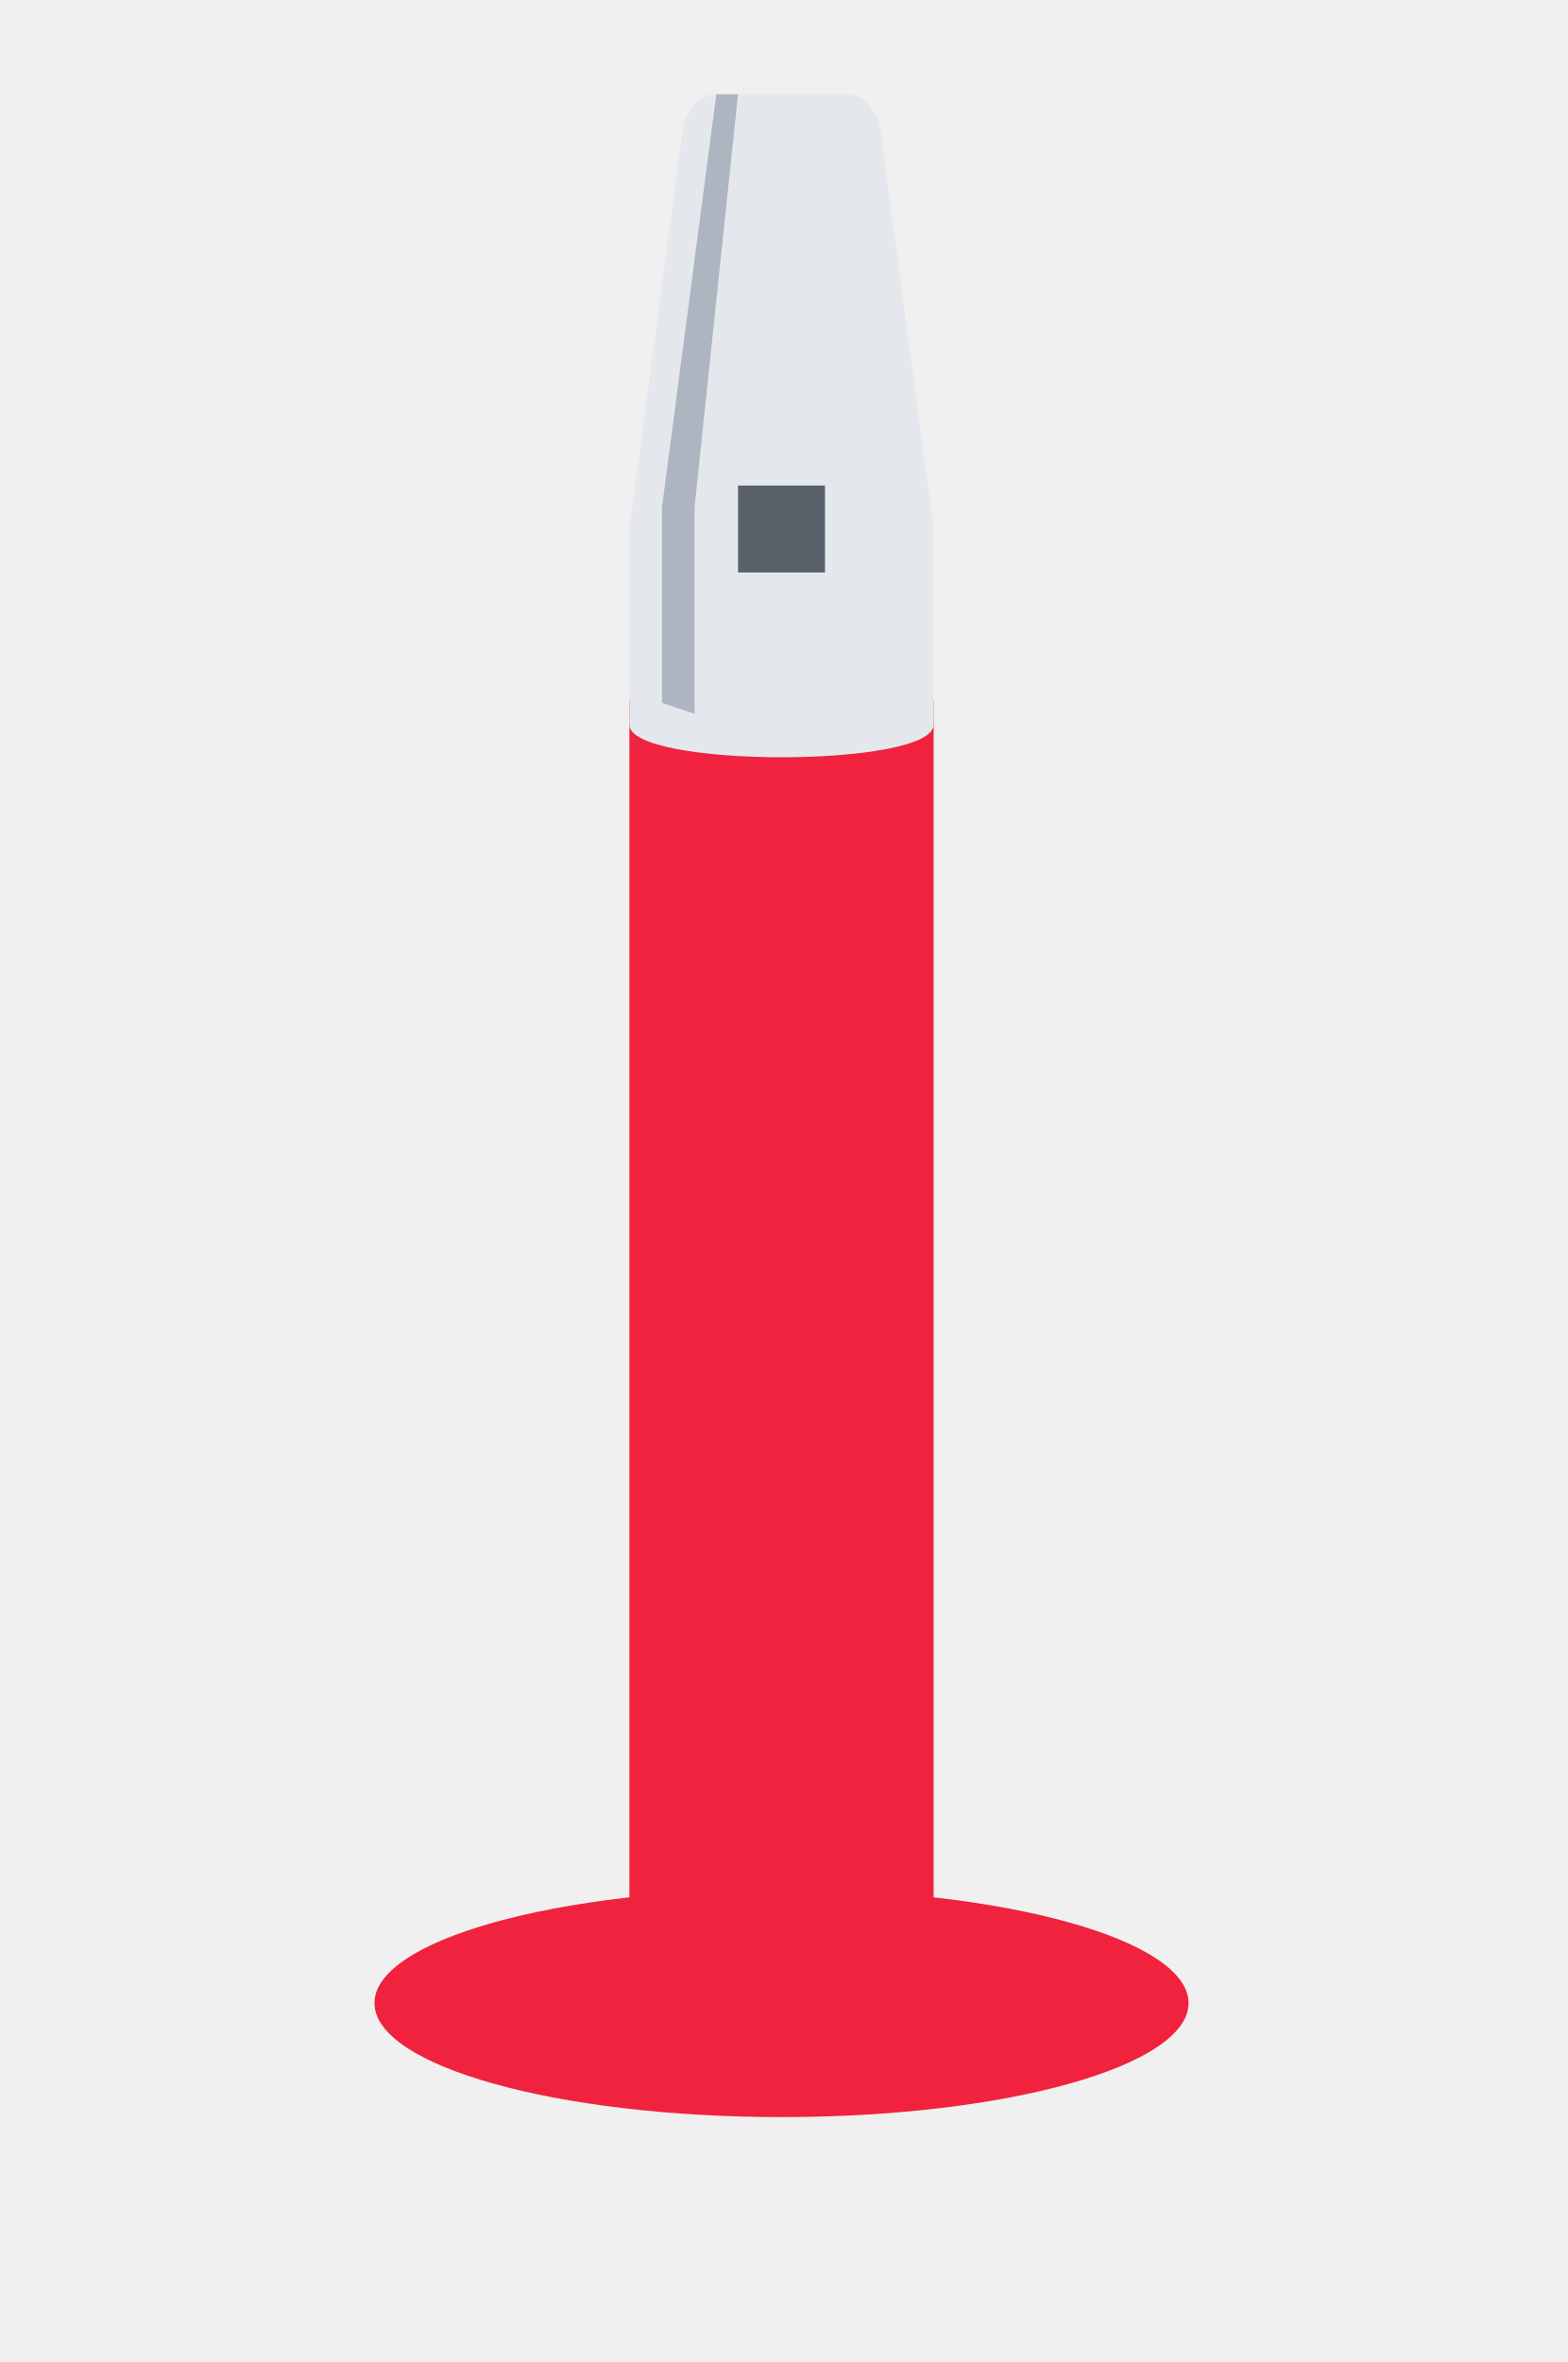
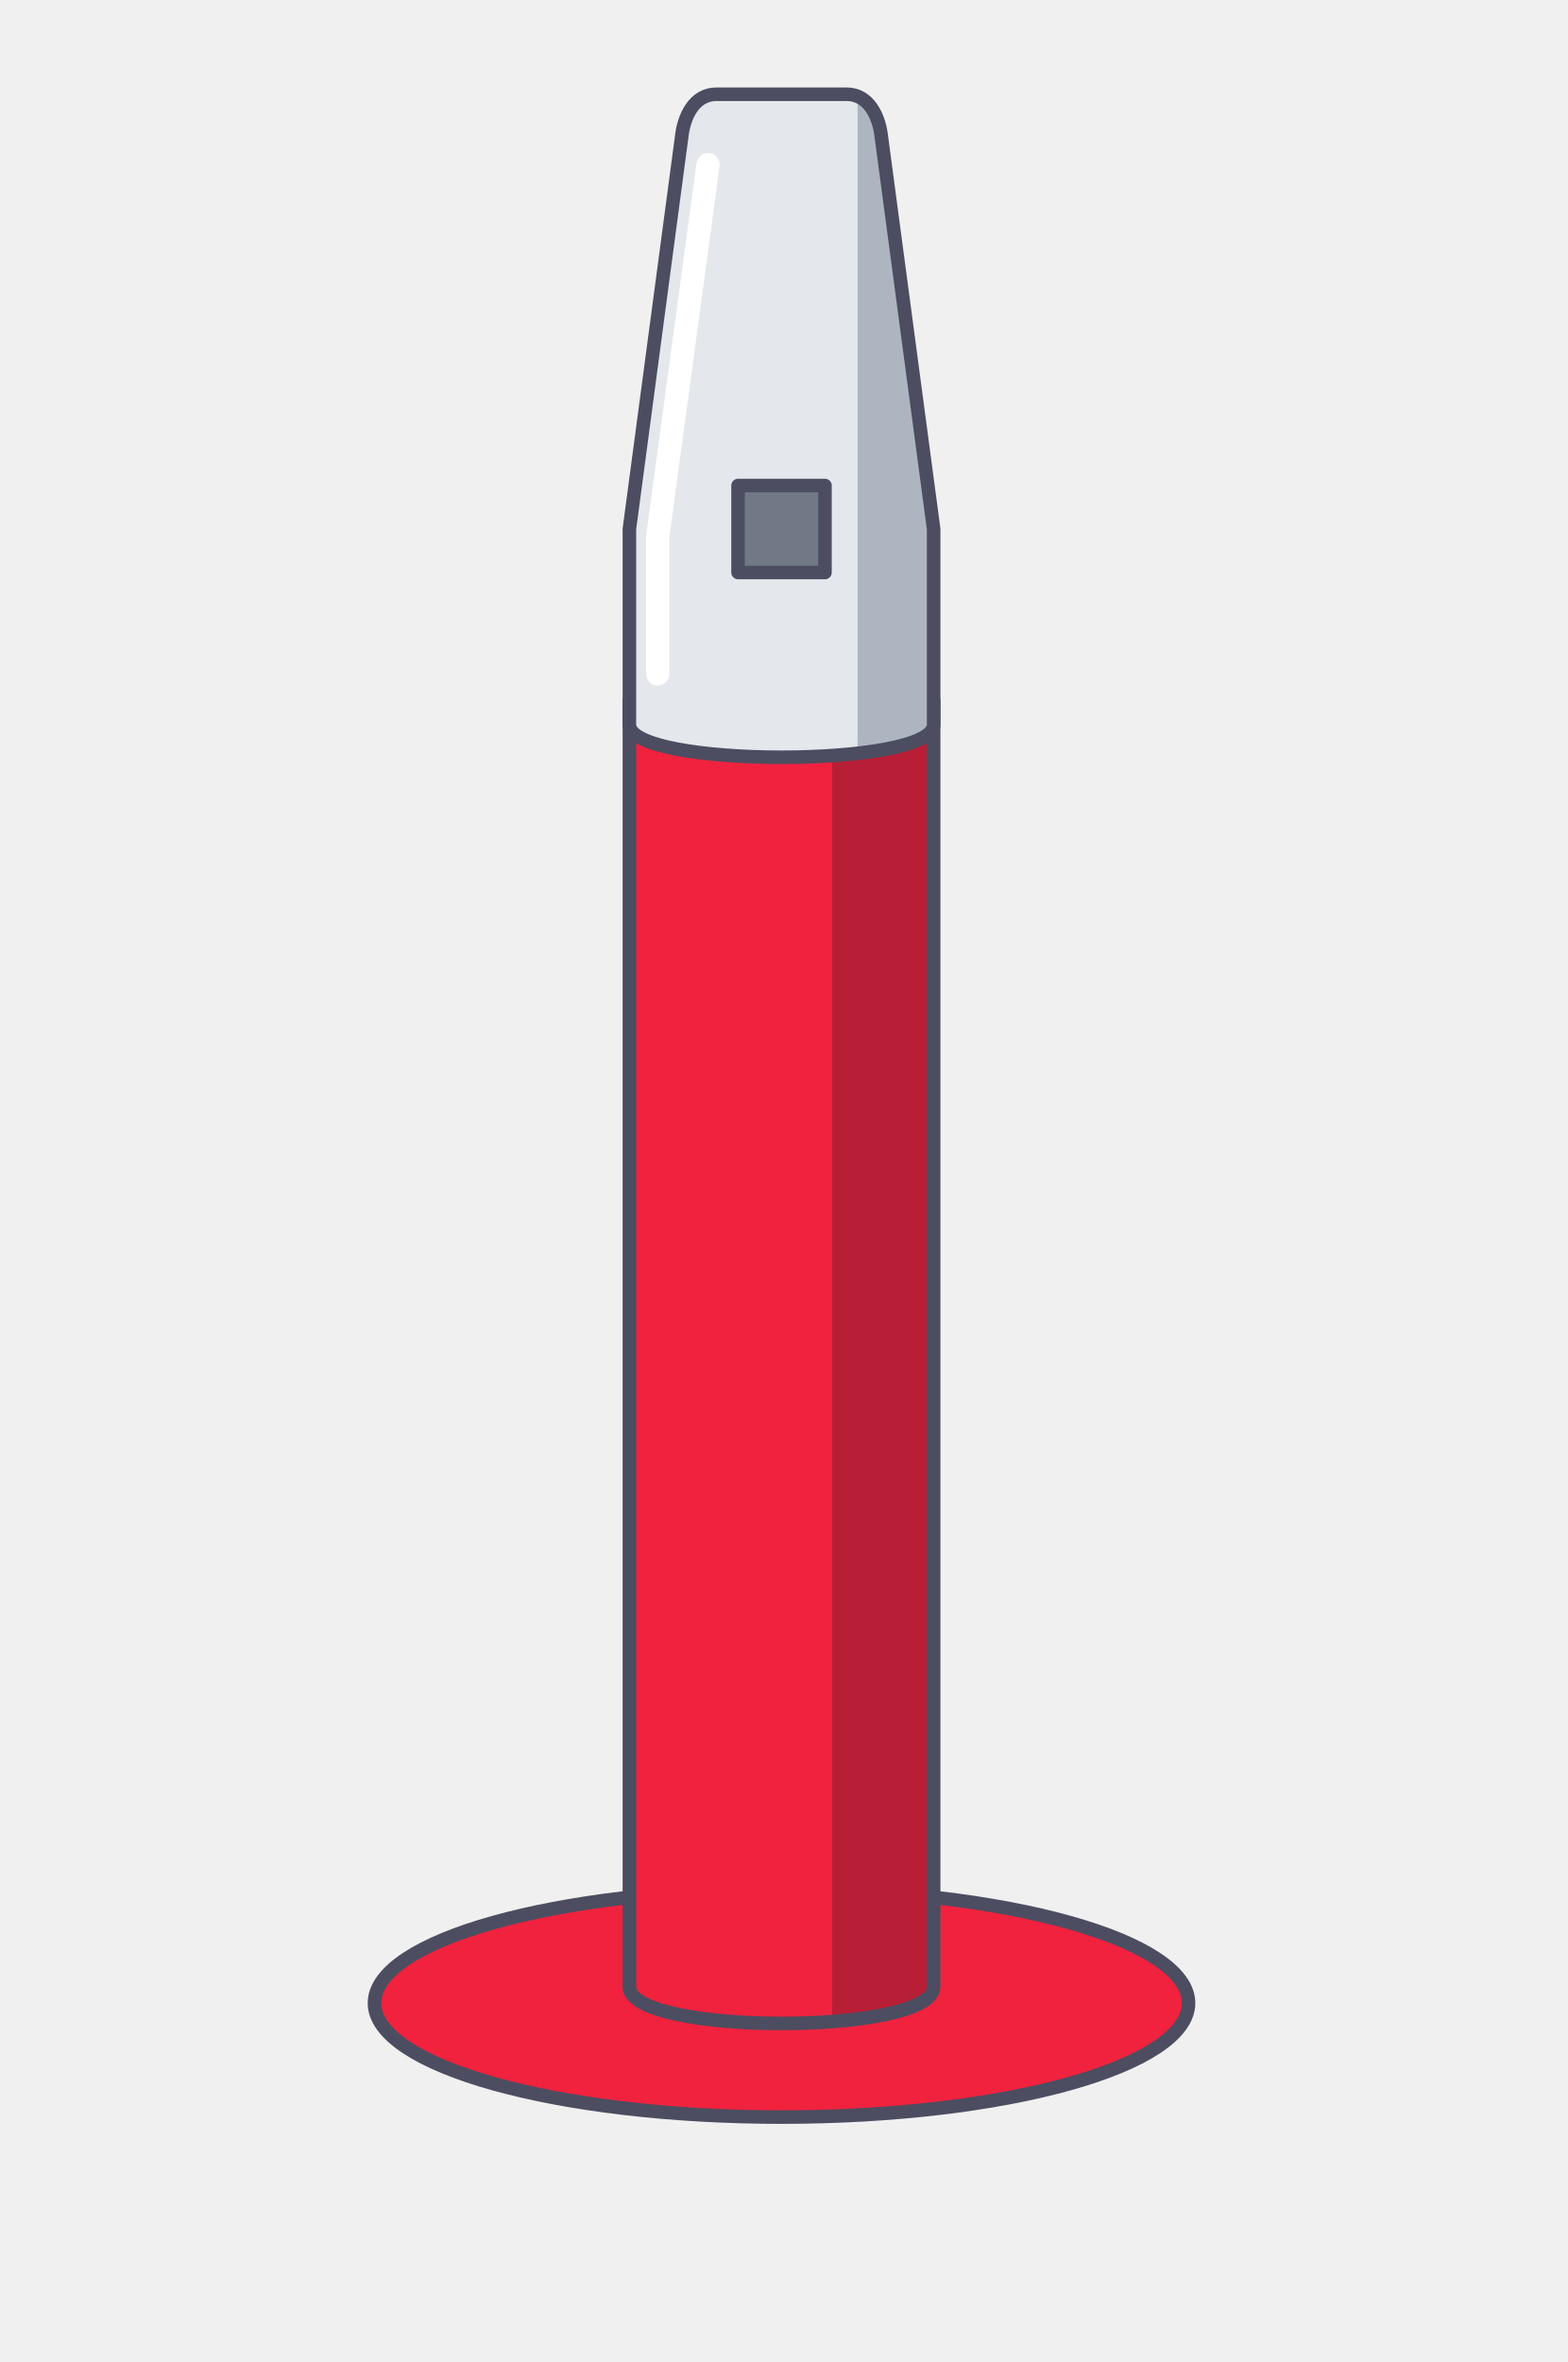
<svg xmlns="http://www.w3.org/2000/svg" width="81" height="122" viewBox="0 0 81 122" fill="none">
-   <path d="M40.375 109.35C51.989 109.35 61.404 106.714 61.404 103.462C61.404 100.21 51.989 97.574 40.375 97.574C28.762 97.574 19.347 100.21 19.347 103.462C19.347 106.714 28.762 109.35 40.375 109.35Z" fill="#F0223E" />
-   <path d="M32.516 36.17H48.235V102.621C48.235 105.144 32.516 105.144 32.516 102.621V36.17Z" fill="#F0223E" />
-   <path d="M37.007 4.868H43.744C44.867 4.868 45.428 5.991 45.54 7.114L48.235 27.324V37.429C48.235 39.675 32.516 39.675 32.516 37.429V27.324L35.211 7.114C35.323 5.991 35.884 4.868 37.007 4.868Z" fill="#E4E8EC" />
-   <path d="M37.007 4.868H38.13L35.884 26.201V36.868L34.2 36.307V26.201L37.007 4.868Z" fill="#ADB6C0" />
-   <path d="M38.13 25.079H42.621V29.57H38.13V25.079Z" fill="#59616A" />
+   <defs>
+     <clipPath id="whistle-4-clip-tube">
+       <path d="M32.516 36.17H48.235V102.621C48.235 105.144 32.516 105.144 32.516 102.621V36.17Z" />
+     </clipPath>
+     <clipPath id="whistle-4-clip-mouthpiece">
+       <path d="M37.007 4.868H43.744C44.867 4.868 45.428 5.991 45.54 7.114L48.235 27.324V37.429C48.235 39.675 32.516 39.675 32.516 37.429V27.324L35.211 7.114C35.323 5.991 35.884 4.868 37.007 4.868Z" />
+     </clipPath>
+   </defs>
+   <g data-part="base">
+     <g data-layer="fill">
+       <path d="M40.375 109.35C51.989 109.35 61.404 106.714 61.404 103.462C61.404 100.21 51.989 97.574 40.375 97.574C28.762 97.574 19.347 100.21 19.347 103.462C19.347 106.714 28.762 109.35 40.375 109.35Z" fill="#F0223E" />
+     </g>
+     <g data-layer="line" stroke="#4C4D61" stroke-width="0.7" stroke-linejoin="round" stroke-linecap="round">
+       <path d="M40.375 109.35C51.989 109.35 61.404 106.714 61.404 103.462C61.404 100.21 51.989 97.574 40.375 97.574C28.762 97.574 19.347 100.21 19.347 103.462C19.347 106.714 28.762 109.35 40.375 109.35Z" />
+     </g>
+   </g>
+   <g data-part="tube">
+     <g data-layer="fill">
+       <path d="M32.516 36.17H48.235V102.621C48.235 105.144 32.516 105.144 32.516 102.621V36.17Z" fill="#F0223E" />
+     </g>
+     <g data-layer="shade">
+       <rect clip-path="url(#whistle-4-clip-tube)" x="42.995" y="35" width="7" height="73" fill="#B81E35" />
+     </g>
+     <g data-layer="line" stroke="#4C4D61" stroke-width="0.7" stroke-linejoin="round" stroke-linecap="round">
+       <path d="M32.516 36.17H48.235V102.621C48.235 105.144 32.516 105.144 32.516 102.621V36.17Z" />
+     </g>
+   </g>
+   <g data-part="mouthpiece">
+     <g data-layer="fill">
+       <path d="M37.007 4.868H43.744C44.867 4.868 45.428 5.991 45.54 7.114L48.235 27.324V37.429C48.235 39.675 32.516 39.675 32.516 37.429V27.324L35.211 7.114C35.323 5.991 35.884 4.868 37.007 4.868Z" fill="#E4E8EC" />
+     </g>
+     <g data-layer="shade">
+       <rect clip-path="url(#whistle-4-clip-mouthpiece)" x="44.305" y="4" width="5" height="37" fill="#ADB6C0" />
+     </g>
+     <g data-layer="highlight">
+       <path clip-path="url(#whistle-4-clip-mouthpiece)" d="M36.581 8.503L33.981 27.703V34.803" stroke="#FFFFFF" stroke-width="1.2" stroke-linejoin="round" stroke-linecap="round" />
+     </g>
+     <g data-layer="line" stroke="#4C4D61" stroke-width="0.7" stroke-linejoin="round" stroke-linecap="round">
+       <path d="M37.007 4.868H43.744C44.867 4.868 45.428 5.991 45.54 7.114L48.235 27.324V37.429C48.235 39.675 32.516 39.675 32.516 37.429V27.324L35.211 7.114C35.323 5.991 35.884 4.868 37.007 4.868Z" />
+     </g>
+   </g>
+   <g data-part="window">
+     <g data-layer="fill">
+       <path d="M38.13 25.079H42.621V29.57H38.13V25.079Z" fill="#707985" />
+     </g>
+     <g data-layer="line" stroke="#4C4D61" stroke-width="0.7" stroke-linejoin="round" stroke-linecap="round">
+       <path d="M38.13 25.079H42.621V29.57H38.13V25.079Z" />
+     </g>
+   </g>
</svg>
